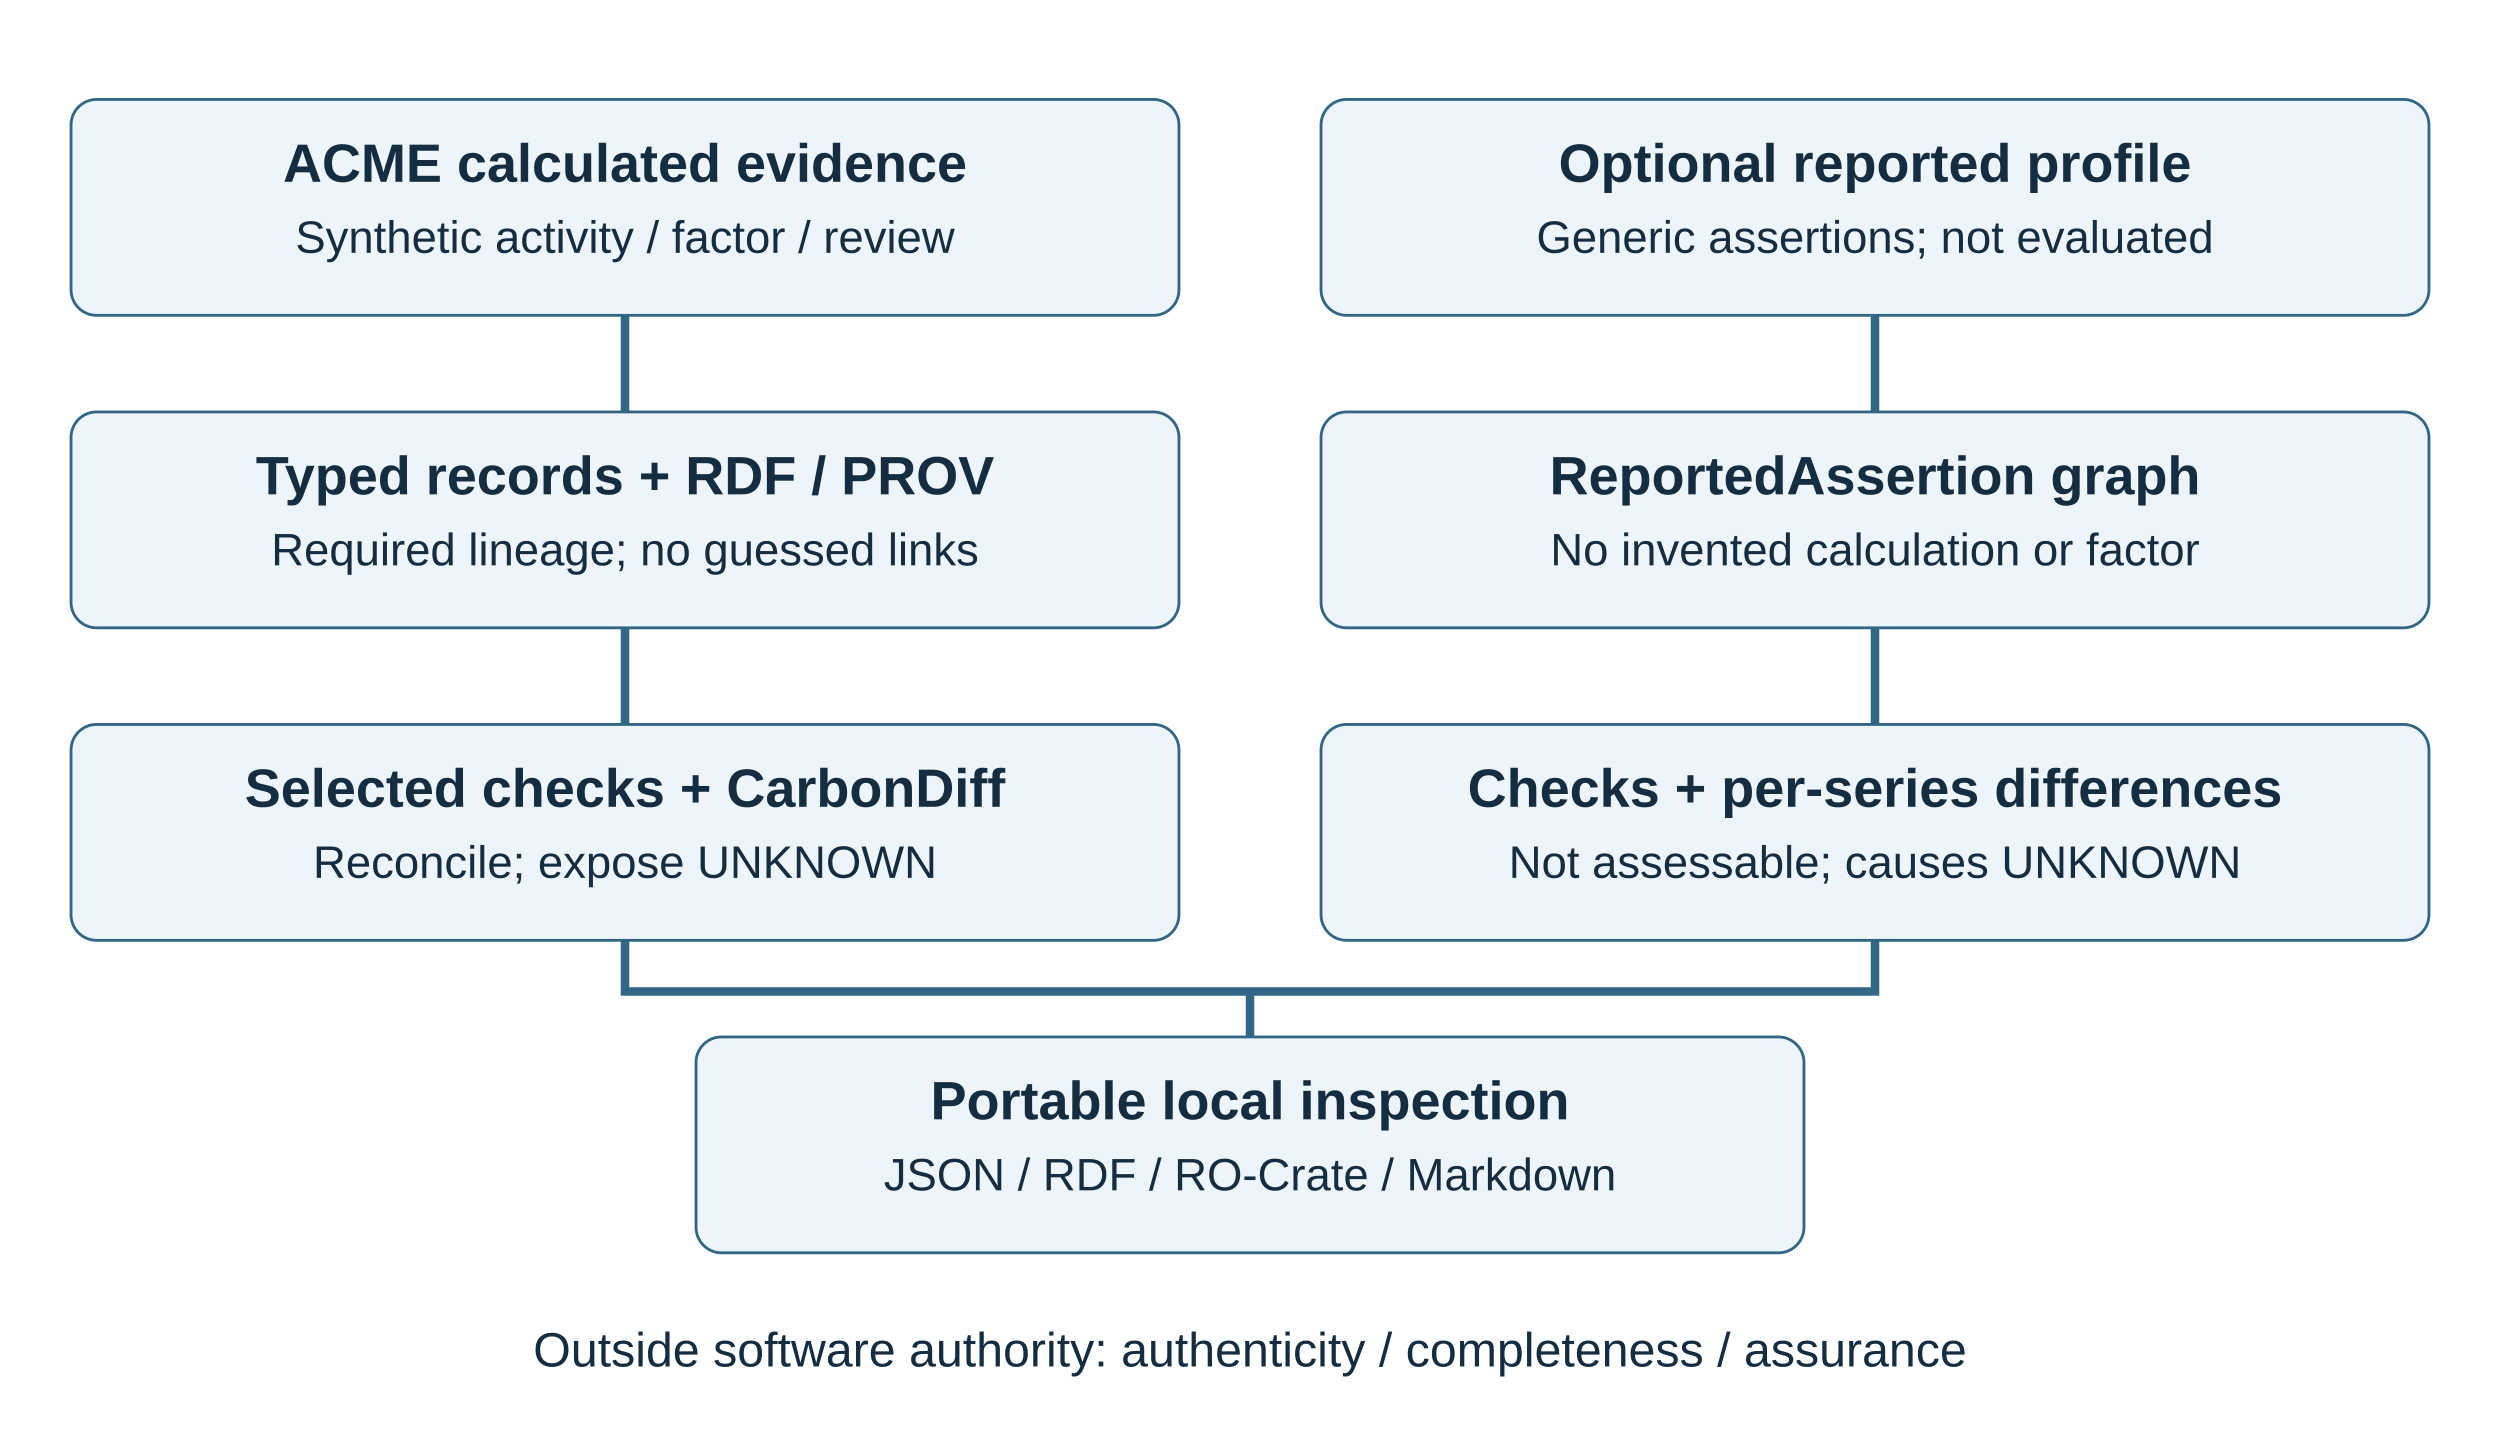
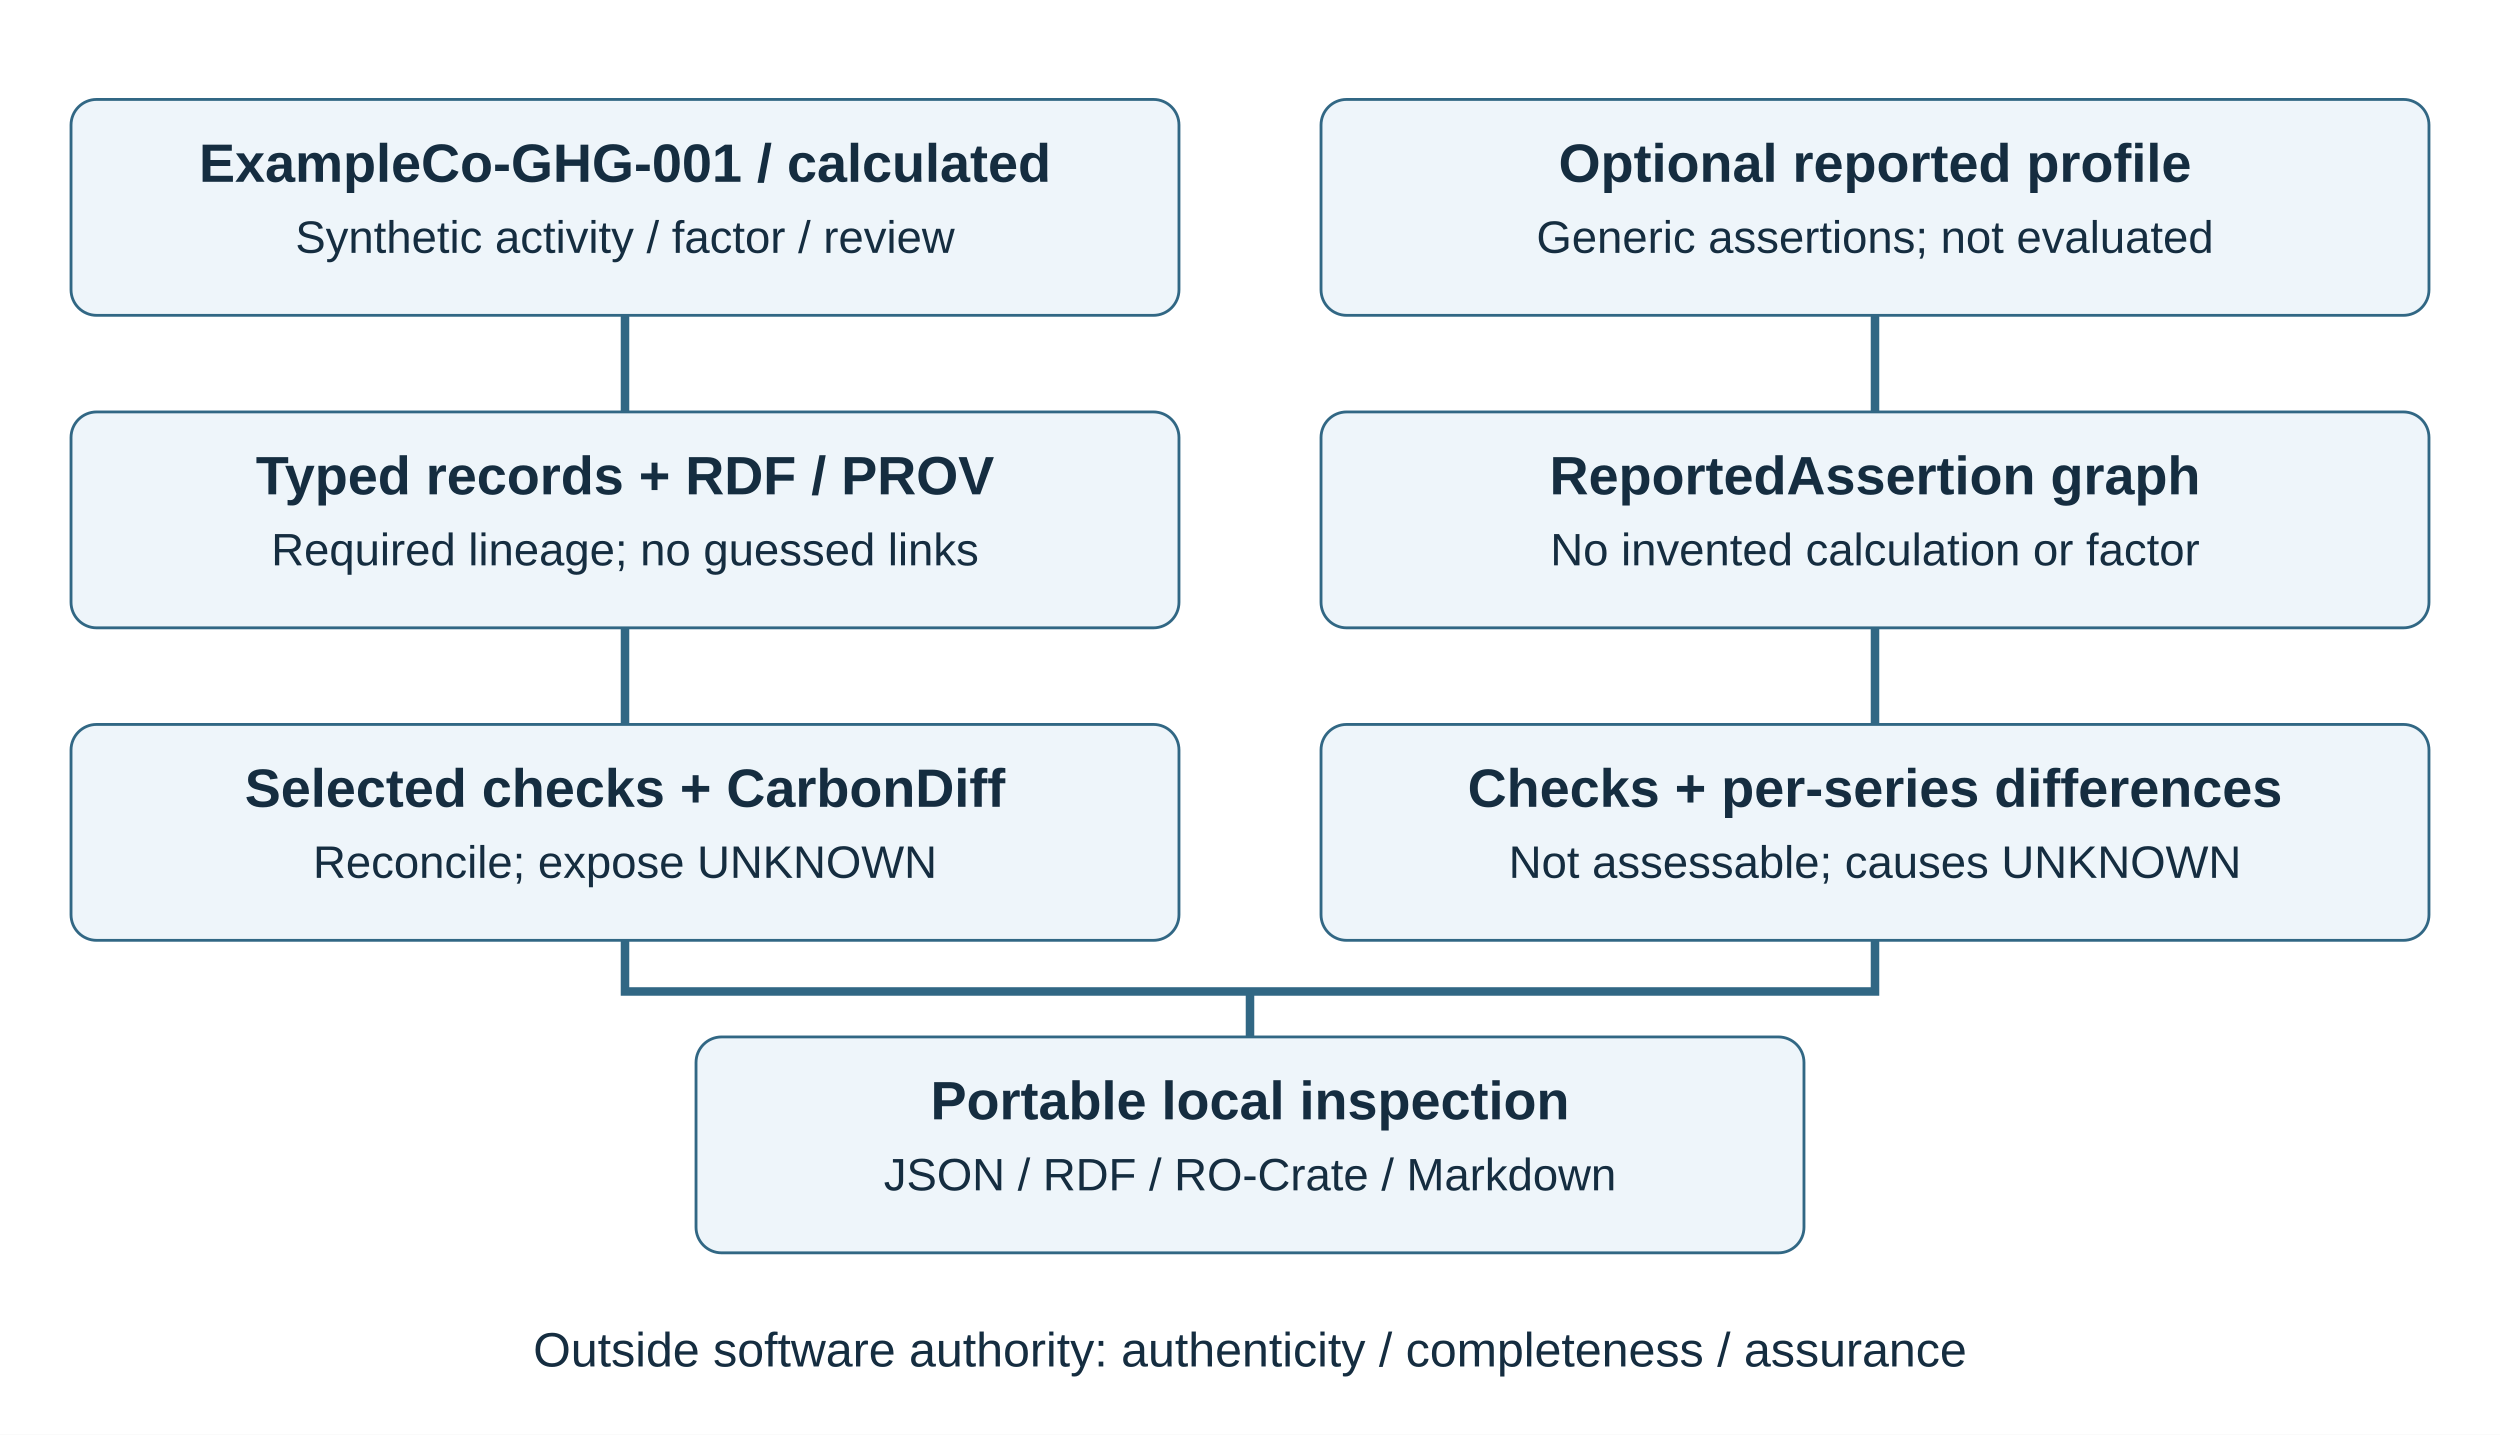
<svg xmlns="http://www.w3.org/2000/svg" width="880" height="505" viewBox="0 0 880 505">
  <rect width="880" height="505" fill="white" />
  <g font-family="Arial,sans-serif" fill="#152d40">
    <rect x="25" y="35" width="390" height="76" rx="9" fill="#eef5fa" stroke="#316784" />
-     <text x="220" y="64" text-anchor="middle" font-size="19" font-weight="bold">ACME calculated evidence</text>
+     <text x="220" y="64" text-anchor="middle" font-size="19" font-weight="bold">ExampleCo-GHG-001 / calculated</text>
    <text x="220" y="89" text-anchor="middle" font-size="16">Synthetic activity / factor / review</text>
    <rect x="465" y="35" width="390" height="76" rx="9" fill="#eef5fa" stroke="#316784" />
    <text x="660" y="64" text-anchor="middle" font-size="19" font-weight="bold">Optional reported profile</text>
    <text x="660" y="89" text-anchor="middle" font-size="16">Generic assertions; not evaluated</text>
    <rect x="25" y="145" width="390" height="76" rx="9" fill="#eef5fa" stroke="#316784" />
    <text x="220" y="174" text-anchor="middle" font-size="19" font-weight="bold">Typed records + RDF / PROV</text>
    <text x="220" y="199" text-anchor="middle" font-size="16">Required lineage; no guessed links</text>
    <rect x="465" y="145" width="390" height="76" rx="9" fill="#eef5fa" stroke="#316784" />
    <text x="660" y="174" text-anchor="middle" font-size="19" font-weight="bold">ReportedAssertion graph</text>
    <text x="660" y="199" text-anchor="middle" font-size="16">No invented calculation or factor</text>
    <rect x="25" y="255" width="390" height="76" rx="9" fill="#eef5fa" stroke="#316784" />
    <text x="220" y="284" text-anchor="middle" font-size="19" font-weight="bold">Selected checks + CarbonDiff</text>
    <text x="220" y="309" text-anchor="middle" font-size="16">Reconcile; expose UNKNOWN</text>
    <rect x="465" y="255" width="390" height="76" rx="9" fill="#eef5fa" stroke="#316784" />
    <text x="660" y="284" text-anchor="middle" font-size="19" font-weight="bold">Checks + per-series differences</text>
    <text x="660" y="309" text-anchor="middle" font-size="16">Not assessable; causes UNKNOWN</text>
    <rect x="245" y="365" width="390" height="76" rx="9" fill="#eef5fa" stroke="#316784" />
    <text x="440" y="394" text-anchor="middle" font-size="19" font-weight="bold">Portable local inspection</text>
    <text x="440" y="419" text-anchor="middle" font-size="16">JSON / RDF / RO-Crate / Markdown</text>
    <path d="M220 111V145 M660 111V145 M220 221V255 M660 221V255 M220 331V349H440V365 M660 331V349H440" fill="none" stroke="#316784" stroke-width="3" />
    <text x="440" y="481" text-anchor="middle" font-size="17">Outside software authority: authenticity / completeness / assurance</text>
  </g>
</svg>
